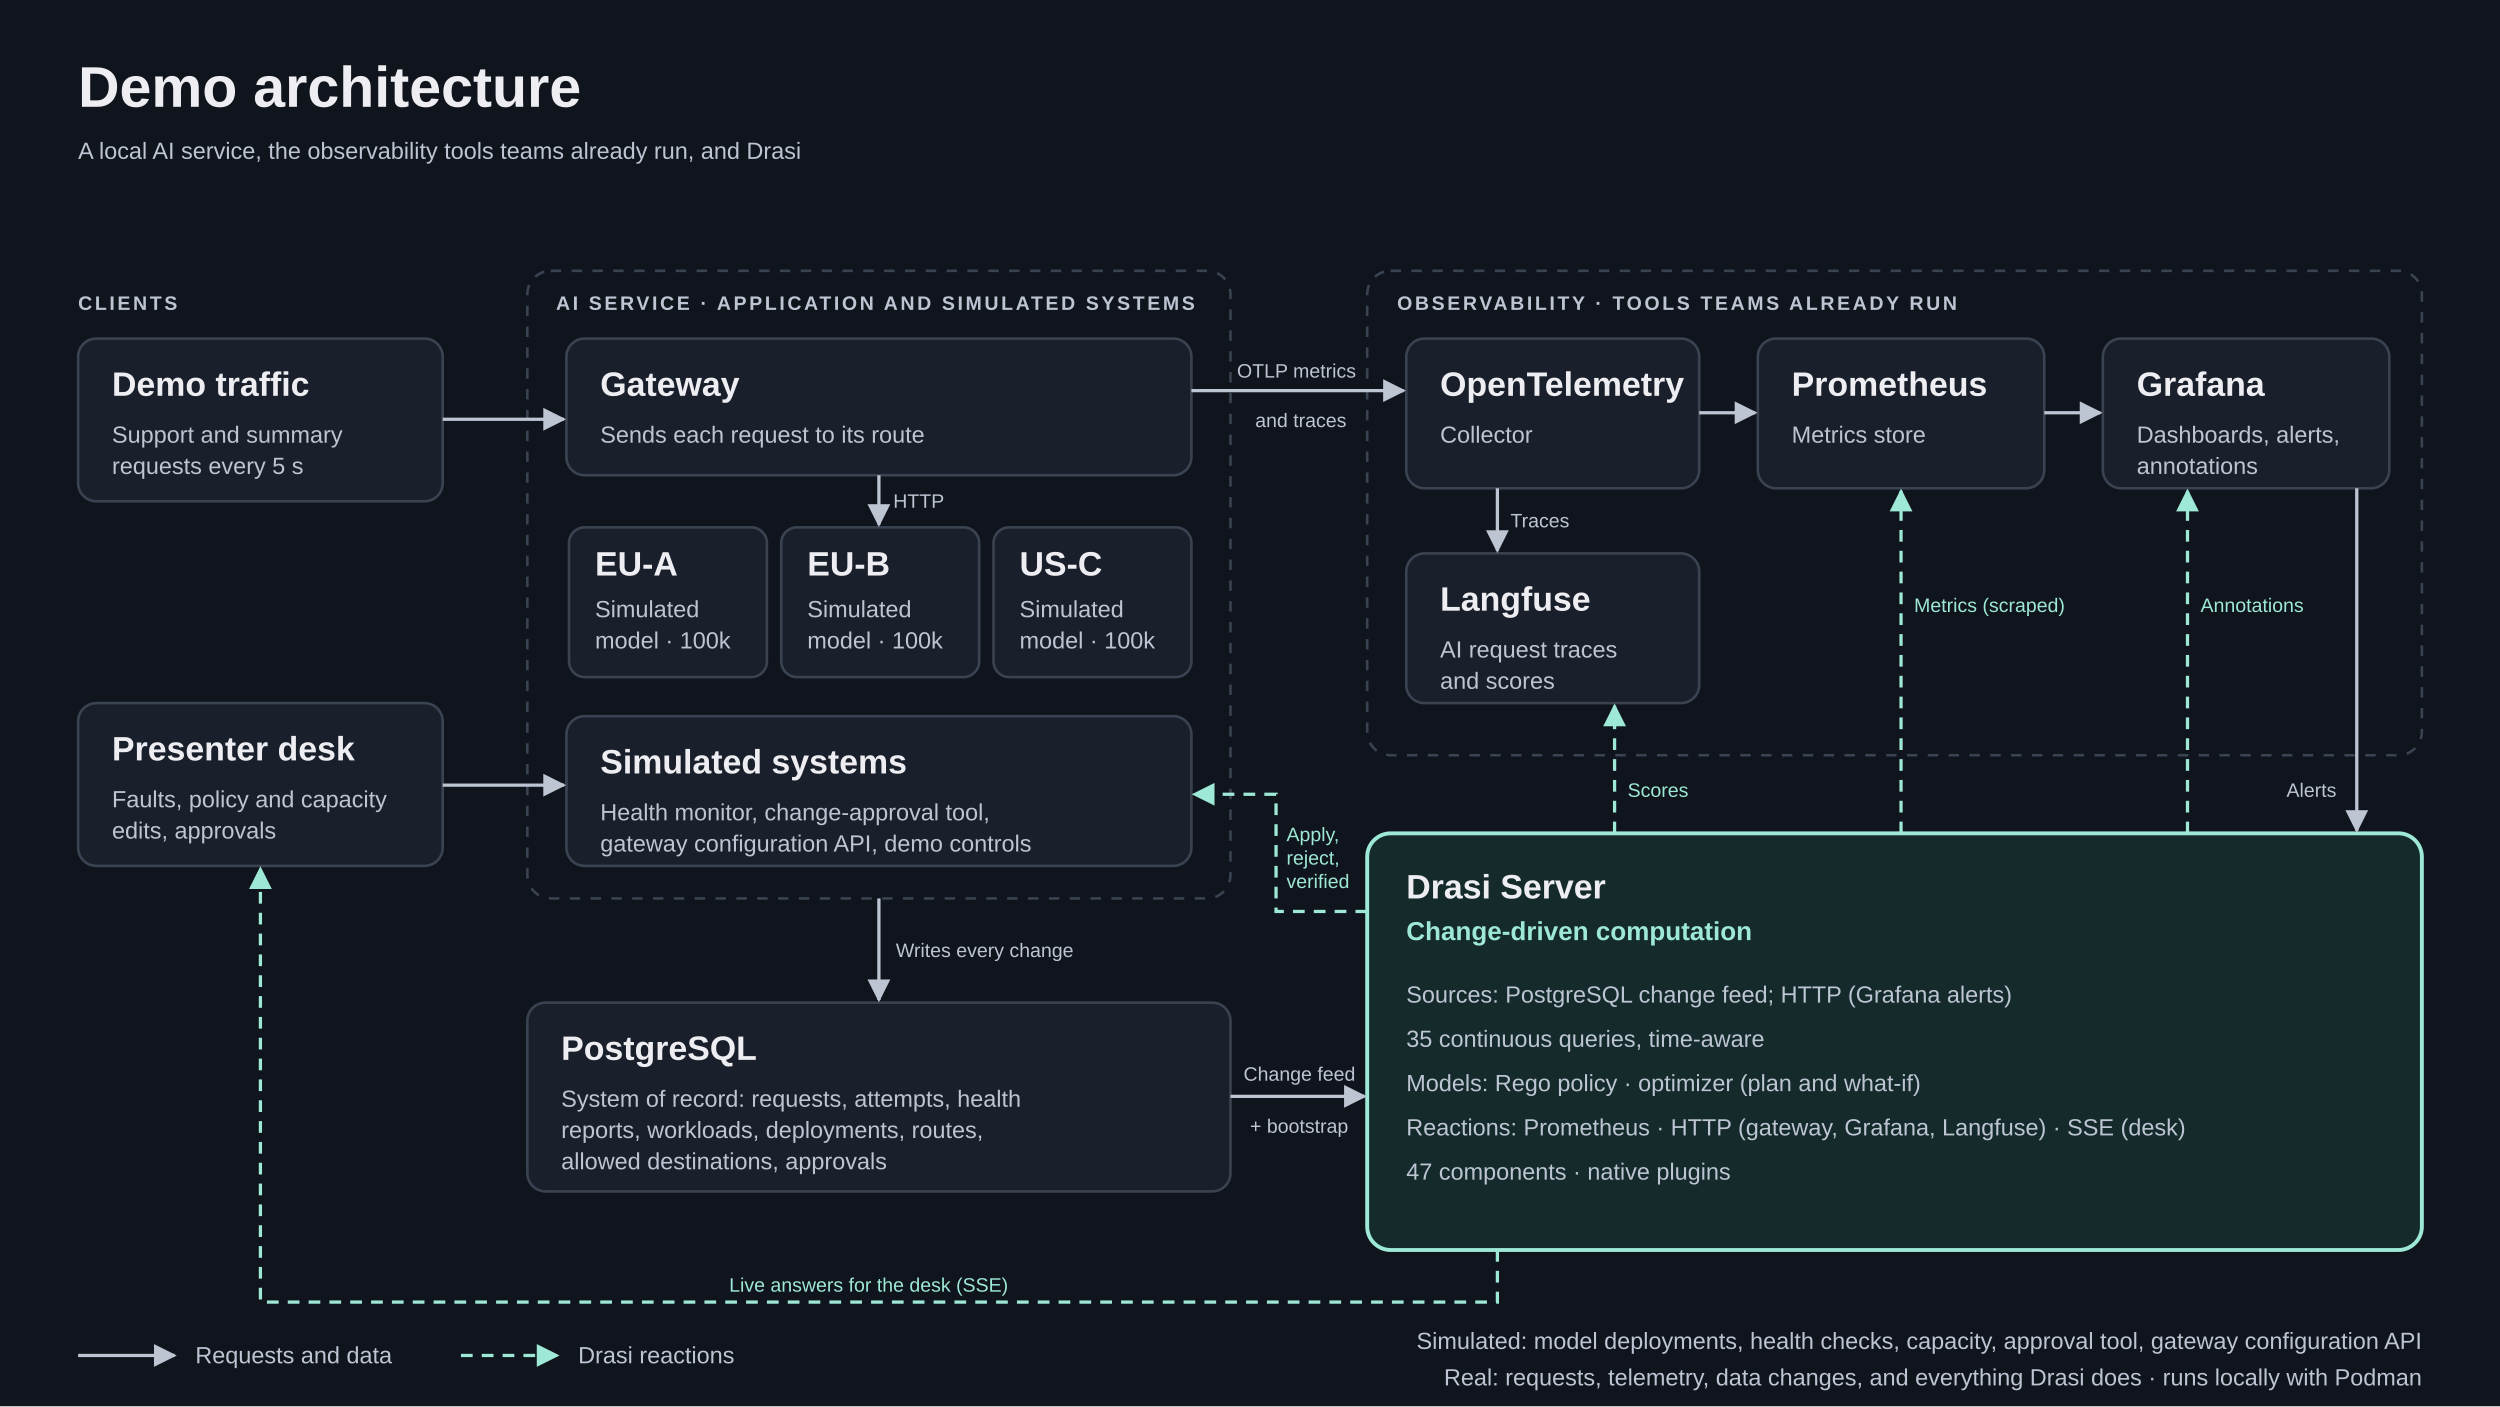
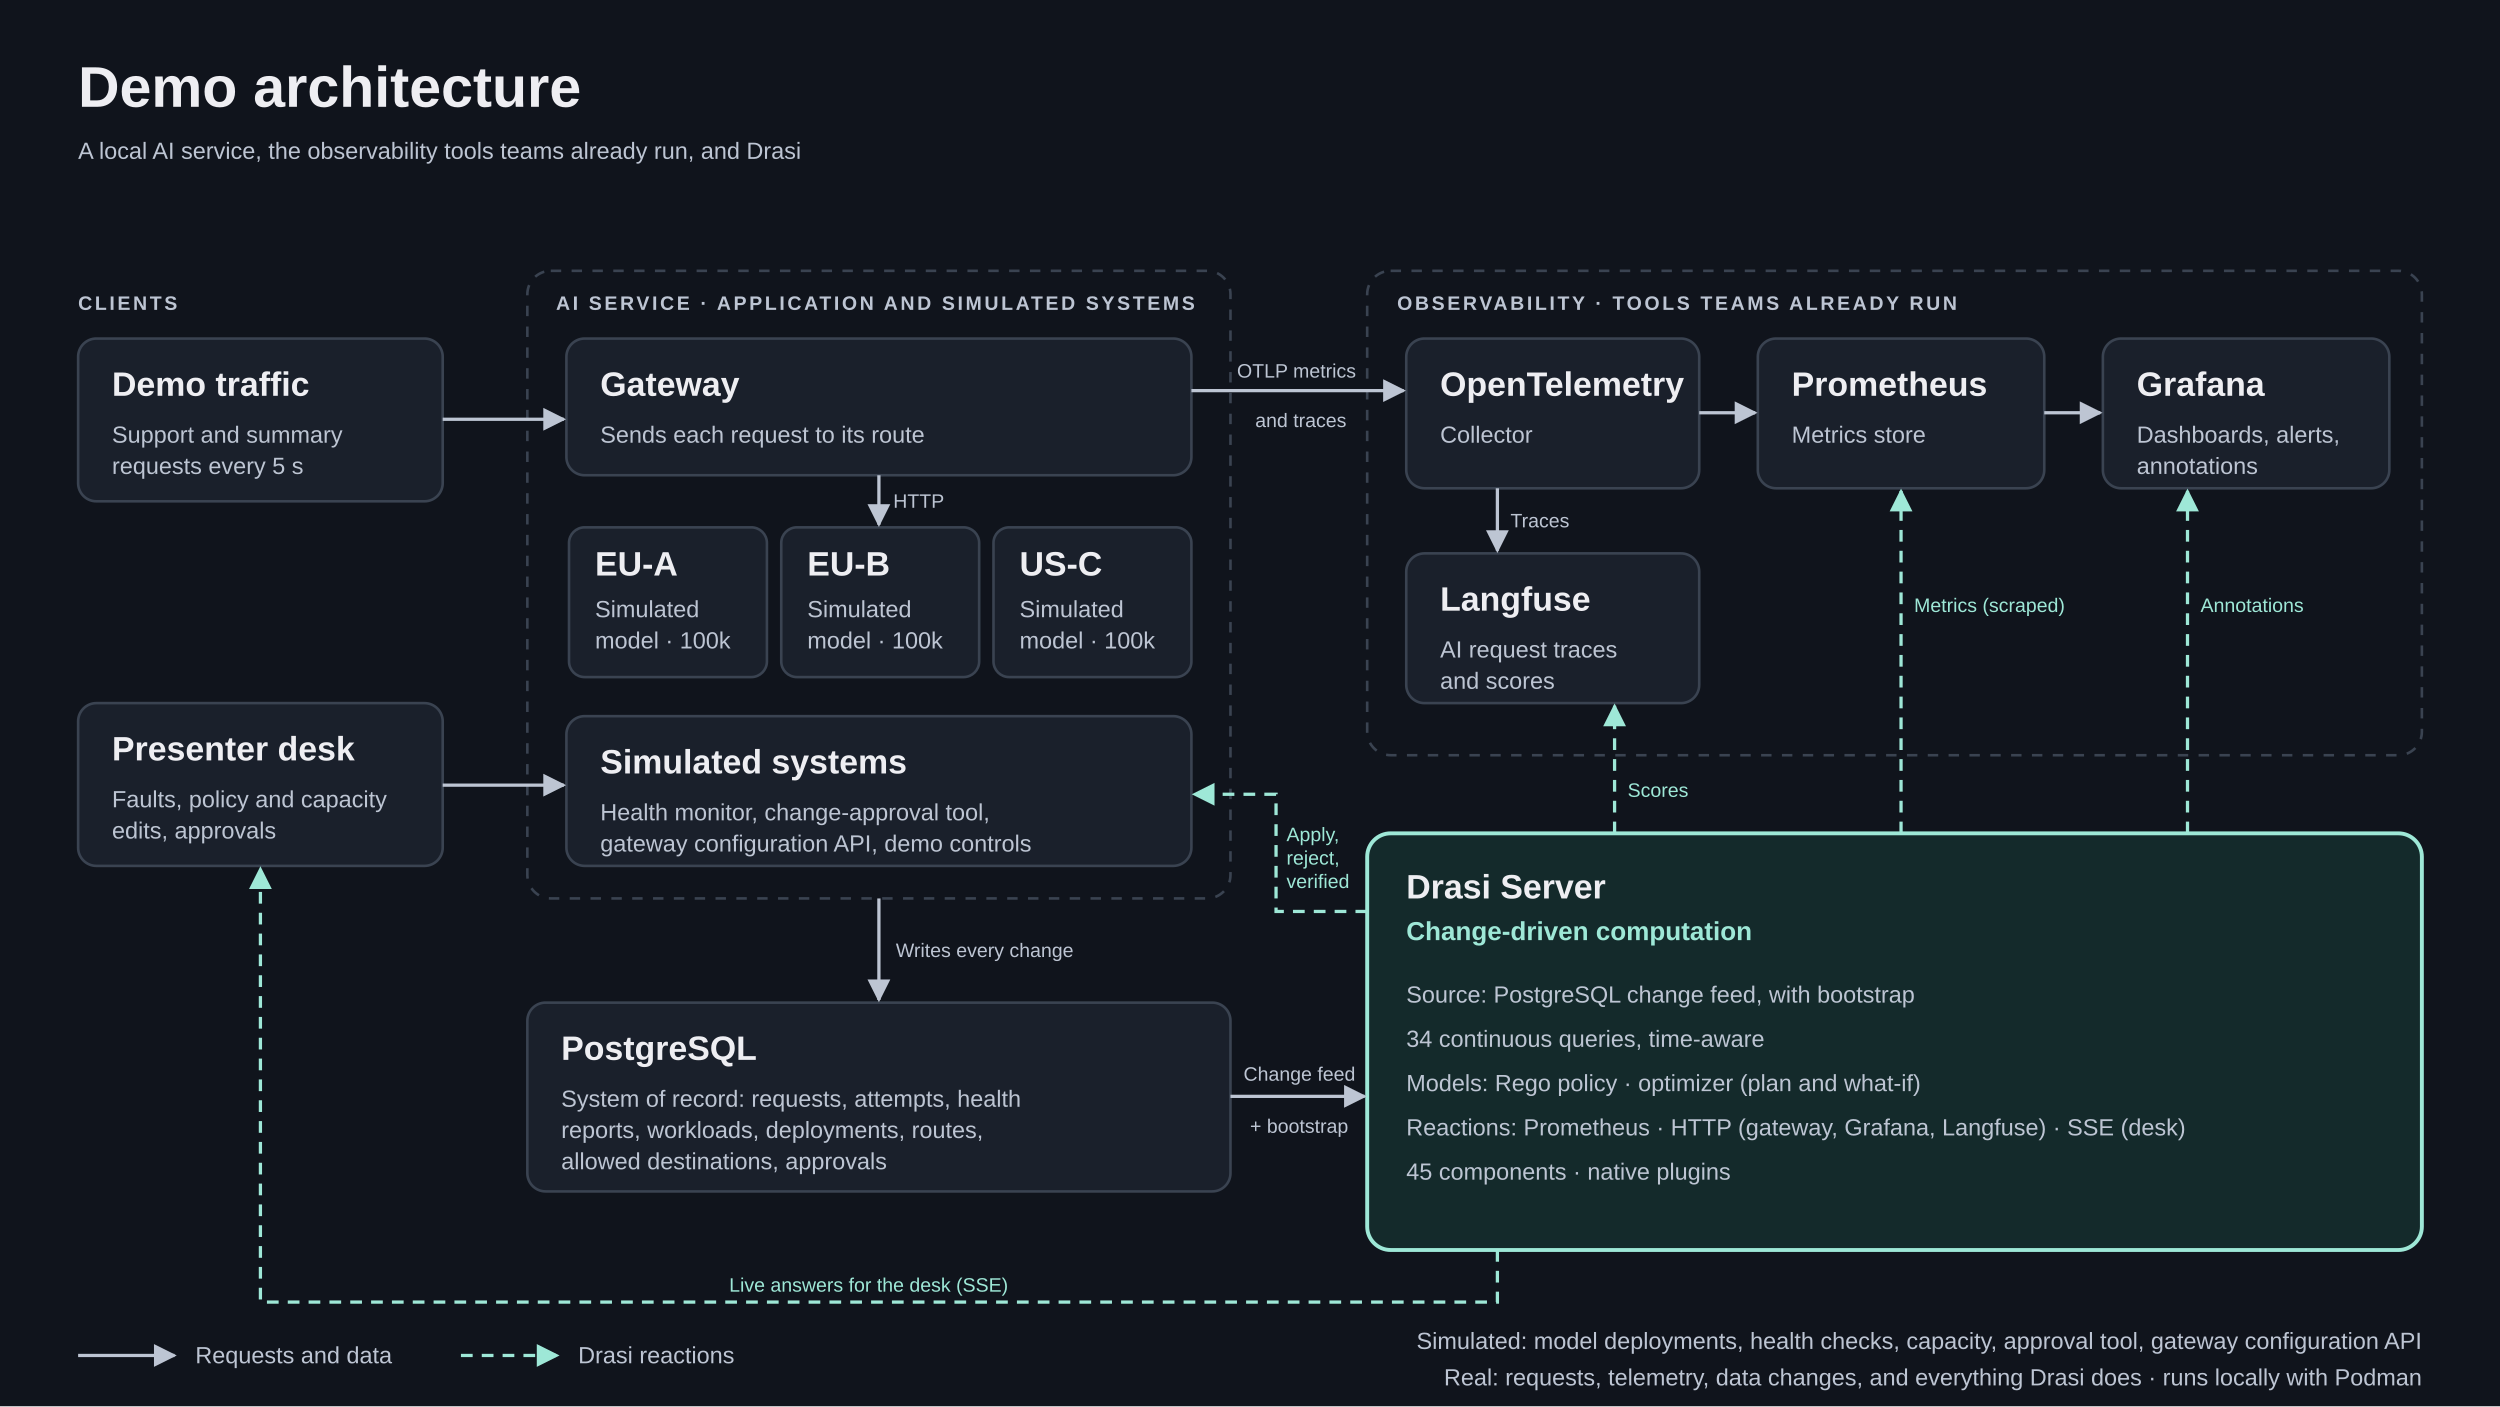
<svg xmlns="http://www.w3.org/2000/svg" viewBox="0 0 1920 1080" width="1920" height="1080" font-family="Aptos, 'Segoe UI', Arial, sans-serif">
  <defs>
    <marker id="arrow" viewBox="0 0 10 10" refX="9" refY="5" markerWidth="7" markerHeight="7" orient="auto-start-reverse">
      <path d="M0,0 L10,5 L0,10 z" fill="#bdc5d3" />
    </marker>
    <marker id="arrow-accent" viewBox="0 0 10 10" refX="9" refY="5" markerWidth="7" markerHeight="7" orient="auto-start-reverse">
      <path d="M0,0 L10,5 L0,10 z" fill="#9ee8d7" />
    </marker>
    <style>
      .box { fill: #1a202b; stroke: #3a4351; stroke-width: 2; }
      .group { fill: none; stroke: #3a4351; stroke-width: 2; stroke-dasharray: 8 8; }
      .drasi { fill: #142a2b; stroke: #9ee8d7; stroke-width: 3; }
      .title { fill: #eeeef2; font-size: 26px; font-weight: 700; }
      .sub { fill: #bdc5d3; font-size: 18px; }
      .glabel { fill: #bdc5d3; font-size: 15px; font-weight: 700; letter-spacing: 2px; }
      .edge { fill: #bdc5d3; font-size: 15px; }
      .edge-accent { fill: #9ee8d7; font-size: 15px; }
      .accent { fill: #9ee8d7; font-size: 20px; font-weight: 700; }
      .flow { fill: none; stroke: #bdc5d3; stroke-width: 2.5; marker-end: url(#arrow); }
      .answer { fill: none; stroke: #9ee8d7; stroke-width: 2.5; stroke-dasharray: 9 7; marker-end: url(#arrow-accent); }
    </style>
  </defs>
  <rect width="1920" height="1080" fill="#10141c" />
  <text x="60" y="82" fill="#eeeef2" font-size="44" font-weight="700">Demo architecture</text>
  <text x="60" y="122" class="sub">A local AI service, the observability tools teams already run, and Drasi</text>
  <text x="60" y="238" class="glabel">CLIENTS</text>
  <rect x="405" y="208" width="540" height="482" rx="18" class="group" />
  <text x="427" y="238" class="glabel">AI SERVICE · APPLICATION AND SIMULATED SYSTEMS</text>
  <rect x="1050" y="208" width="810" height="372" rx="18" class="group" />
  <text x="1073" y="238" class="glabel">OBSERVABILITY · TOOLS TEAMS ALREADY RUN</text>
  <rect x="60" y="260" width="280" height="125" rx="14" class="box" />
  <text x="86" y="304" class="title" font-size="26">Demo traffic</text>
  <text x="86" y="340" class="sub">Support and summary</text>
  <text x="86" y="364" class="sub">requests every 5 s</text>
  <rect x="60" y="540" width="280" height="125" rx="14" class="box" />
  <text x="86" y="584" class="title" font-size="26">Presenter desk</text>
  <text x="86" y="620" class="sub">Faults, policy and capacity</text>
  <text x="86" y="644" class="sub">edits, approvals</text>
  <rect x="435" y="260" width="480" height="105" rx="14" class="box" />
  <text x="461" y="304" class="title" font-size="26">Gateway</text>
  <text x="461" y="340" class="sub">Sends each request to its route</text>
  <rect x="437" y="405" width="152" height="115" rx="12" class="box" />
  <text x="457" y="442" class="title">EU-A</text>
  <text x="457" y="474" class="sub">Simulated</text>
  <text x="457" y="498" class="sub">model · 100k</text>
  <rect x="600" y="405" width="152" height="115" rx="12" class="box" />
  <text x="620" y="442" class="title">EU-B</text>
  <text x="620" y="474" class="sub">Simulated</text>
  <text x="620" y="498" class="sub">model · 100k</text>
  <rect x="763" y="405" width="152" height="115" rx="12" class="box" />
  <text x="783" y="442" class="title">US-C</text>
  <text x="783" y="474" class="sub">Simulated</text>
  <text x="783" y="498" class="sub">model · 100k</text>
  <rect x="435" y="550" width="480" height="115" rx="14" class="box" />
  <text x="461" y="594" class="title" font-size="26">Simulated systems</text>
  <text x="461" y="630" class="sub">Health monitor, change-approval tool,</text>
  <text x="461" y="654" class="sub">gateway configuration API, demo controls</text>
  <rect x="1080" y="260" width="225" height="115" rx="14" class="box" />
  <text x="1106" y="304" class="title" font-size="26">OpenTelemetry</text>
  <text x="1106" y="340" class="sub">Collector</text>
  <rect x="1350" y="260" width="220" height="115" rx="14" class="box" />
  <text x="1376" y="304" class="title" font-size="26">Prometheus</text>
  <text x="1376" y="340" class="sub">Metrics store</text>
  <rect x="1615" y="260" width="220" height="115" rx="14" class="box" />
  <text x="1641" y="304" class="title" font-size="26">Grafana</text>
  <text x="1641" y="340" class="sub">Dashboards, alerts,</text>
  <text x="1641" y="364" class="sub">annotations</text>
  <rect x="1080" y="425" width="225" height="115" rx="14" class="box" />
  <text x="1106" y="469" class="title" font-size="26">Langfuse</text>
  <text x="1106" y="505" class="sub">AI request traces</text>
  <text x="1106" y="529" class="sub">and scores</text>
  <rect x="405" y="770" width="540" height="145" rx="14" class="box" />
  <text x="431" y="814" class="title" font-size="26">PostgreSQL</text>
  <text x="431" y="850" class="sub">System of record: requests, attempts, health</text>
  <text x="431" y="874" class="sub">reports, workloads, deployments, routes,</text>
  <text x="431" y="898" class="sub">allowed destinations, approvals</text>
  <rect x="1050" y="640" width="810" height="320" rx="18" class="drasi" />
  <text x="1080" y="690" class="title" font-size="32">Drasi Server</text>
  <text x="1080" y="722" class="accent">Change-driven computation</text>
-   <text x="1080" y="770" class="sub">Sources: PostgreSQL change feed; HTTP (Grafana alerts)</text>
-   <text x="1080" y="804" class="sub">35 continuous queries, time-aware</text>
+   <text x="1080" y="770" class="sub">Source: PostgreSQL change feed, with bootstrap</text>
+   <text x="1080" y="804" class="sub">34 continuous queries, time-aware</text>
  <text x="1080" y="838" class="sub">Models: Rego policy · optimizer (plan and what-if)</text>
  <text x="1080" y="872" class="sub">Reactions: Prometheus · HTTP (gateway, Grafana, Langfuse) · SSE (desk)</text>
-   <text x="1080" y="906" class="sub">47 components · native plugins</text>
+   <text x="1080" y="906" class="sub">45 components · native plugins</text>
  <path d="M340,322 H433" class="flow" />
  <path d="M340,603 H433" class="flow" />
  <text x="352" y="590" class="edge" />
  <path d="M675,365 V403" class="flow" />
  <text x="686" y="390" class="edge">HTTP</text>
  <path d="M915,300 H1078" class="flow" />
  <text x="950" y="290" class="edge">OTLP metrics</text>
  <text x="964" y="328" class="edge">and traces</text>
  <path d="M1305,317 H1348" class="flow" />
  <path d="M1570,317 H1613" class="flow" />
  <path d="M1150,375 V423" class="flow" />
  <text x="1160" y="405" class="edge">Traces</text>
  <path d="M675,690 V768" class="flow" />
  <text x="688" y="735" class="edge">Writes every change</text>
  <path d="M945,842 H1048" class="flow" />
  <text x="955" y="830" class="edge">Change feed</text>
  <text x="960" y="870" class="edge">+ bootstrap</text>
-   <path d="M1810,375 V638" class="flow" />
-   <text x="1756" y="612" class="edge">Alerts</text>
  <path d="M1240,640 V542" class="answer" />
  <text x="1250" y="612" class="edge-accent">Scores</text>
  <path d="M1460,640 V377" class="answer" />
  <text x="1470" y="470" class="edge-accent">Metrics (scraped)</text>
  <path d="M1680,640 V377" class="answer" />
  <text x="1690" y="470" class="edge-accent">Annotations</text>
  <path d="M1050,700 H980 V610 H917" class="answer" />
  <text x="988" y="646" class="edge-accent">Apply,</text>
  <text x="988" y="664" class="edge-accent">reject,</text>
  <text x="988" y="682" class="edge-accent">verified</text>
  <path d="M1150,960 V1000 H200 V667" class="answer" />
  <text x="560" y="992" class="edge-accent">Live answers for the desk (SSE)</text>
  <path d="M60,1041 H134" class="flow" />
  <text x="150" y="1047" class="sub">Requests and data</text>
  <path d="M354,1041 H428" class="answer" />
  <text x="444" y="1047" class="sub">Drasi reactions</text>
  <text x="1860" y="1036" class="sub" text-anchor="end">Simulated: model deployments, health checks, capacity, approval tool, gateway configuration API</text>
  <text x="1860" y="1064" class="sub" text-anchor="end">Real: requests, telemetry, data changes, and everything Drasi does · runs locally with Podman</text>
</svg>
